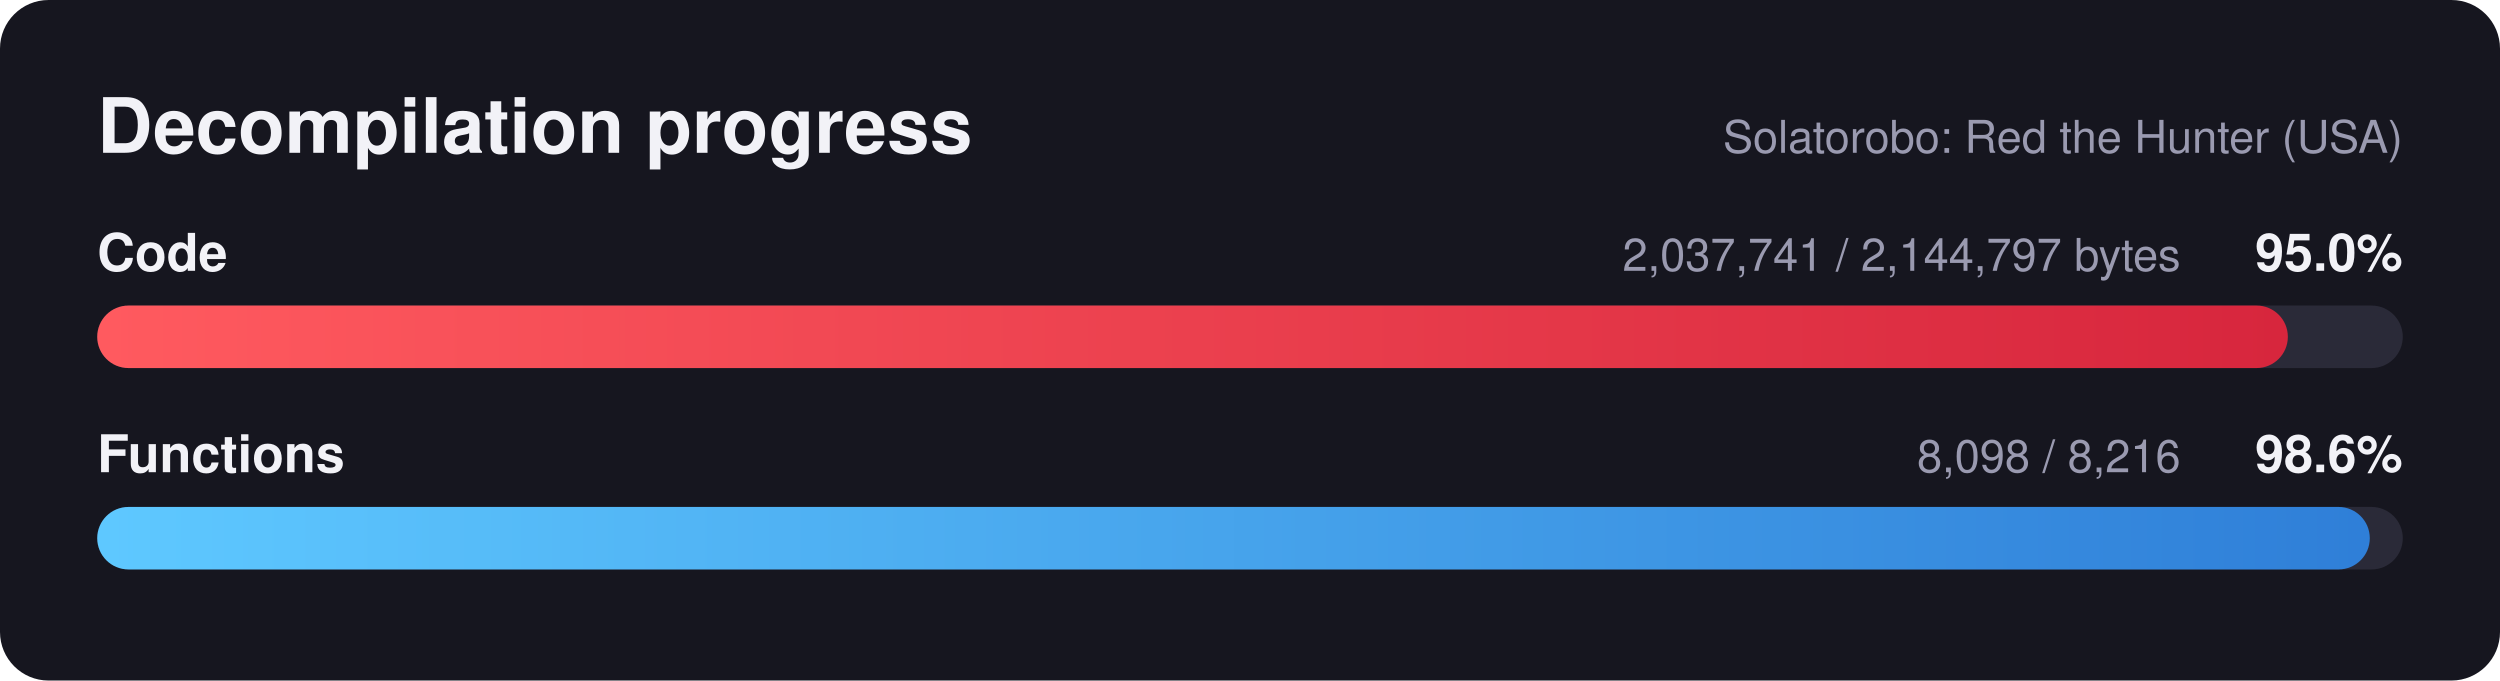
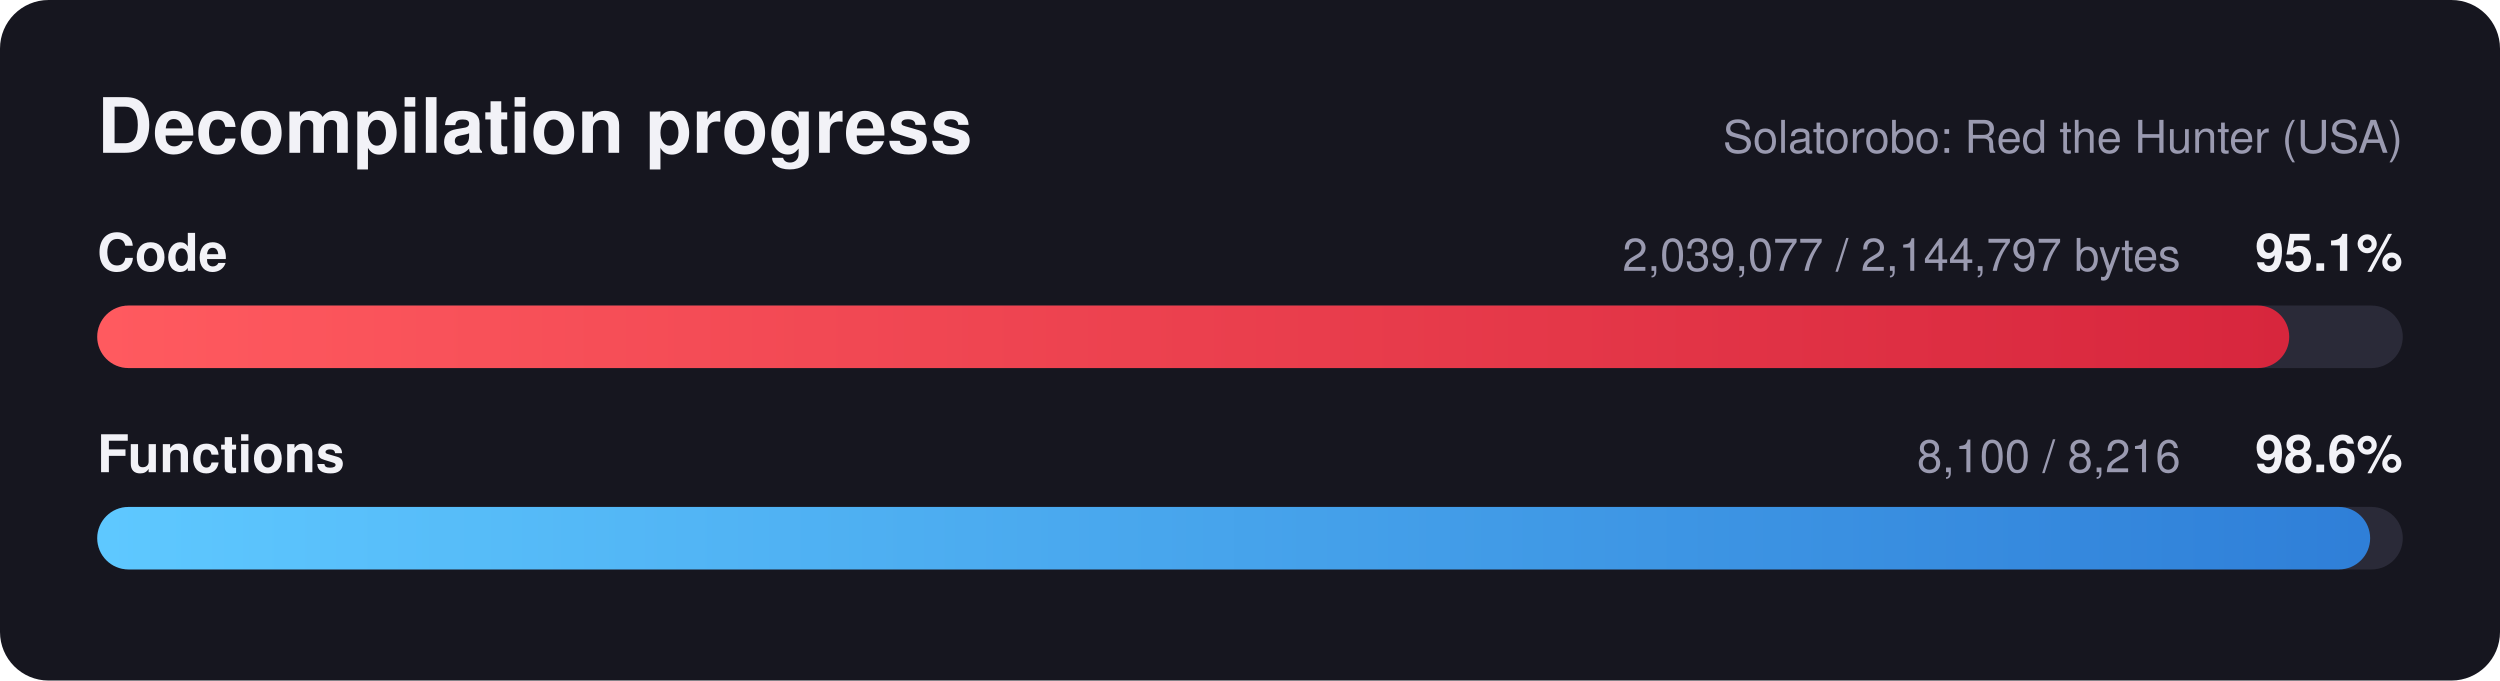
<svg xmlns="http://www.w3.org/2000/svg" width="720" height="196" viewBox="0 0 720 196" font-family="Segoe UI, Helvetica, Arial, sans-serif">
  <defs>
    <linearGradient id="red" x1="0" x2="1" y1="0" y2="0">
      <stop offset="0" stop-color="#ff5a5f" />
      <stop offset="1" stop-color="#d7263d" />
    </linearGradient>
    <linearGradient id="blue" x1="0" x2="1" y1="0" y2="0">
      <stop offset="0" stop-color="#5ec8ff" />
      <stop offset="1" stop-color="#2f7fd8" />
    </linearGradient>
  </defs>
  <rect width="720" height="196" rx="14" fill="#16161f" />
  <text x="28" y="44" fill="#f2f2f7" font-size="22" font-weight="700">Decompilation progress</text>
  <text x="692" y="44" fill="#9a9ab0" font-size="13" text-anchor="end">Solatorobo: Red the Hunter (USA)</text>
  <text x="28" y="78" fill="#f2f2f7" font-size="15" font-weight="600">Code</text>
-   <text x="692" y="78" fill="#f2f2f7" font-size="15" font-weight="700" text-anchor="end">95.0%</text>
-   <text x="628" y="78" fill="#9a9ab0" font-size="13" text-anchor="end">2,037,741 / 2,144,797 bytes</text>
+   <text x="692" y="78" fill="#f2f2f7" font-size="15" font-weight="700" text-anchor="end">95.1%</text>
+   <text x="628" y="78" fill="#9a9ab0" font-size="13" text-anchor="end">2,039,077 / 2,144,797 bytes</text>
  <rect x="28" y="88" width="664" height="18" rx="9.0" fill="#2a2a38" />
-   <rect x="28" y="88" width="630.9" height="18" rx="9.0" fill="url(#red)" />
+   <rect x="28" y="88" width="631.3" height="18" rx="9.0" fill="url(#red)" />
  <text x="28" y="136" fill="#f2f2f7" font-size="15" font-weight="600">Functions</text>
  <text x="692" y="136" fill="#f2f2f7" font-size="15" font-weight="700" text-anchor="end">98.6%</text>
-   <text x="628" y="136" fill="#9a9ab0" font-size="13" text-anchor="end">8,098 / 8,216</text>
+   <text x="628" y="136" fill="#9a9ab0" font-size="13" text-anchor="end">8,100 / 8,216</text>
  <rect x="28" y="146" width="664" height="18" rx="9.0" fill="#2a2a38" />
-   <rect x="28" y="146" width="654.5" height="18" rx="9.0" fill="url(#blue)" />
+   <rect x="28" y="146" width="654.6" height="18" rx="9.0" fill="url(#blue)" />
</svg>
